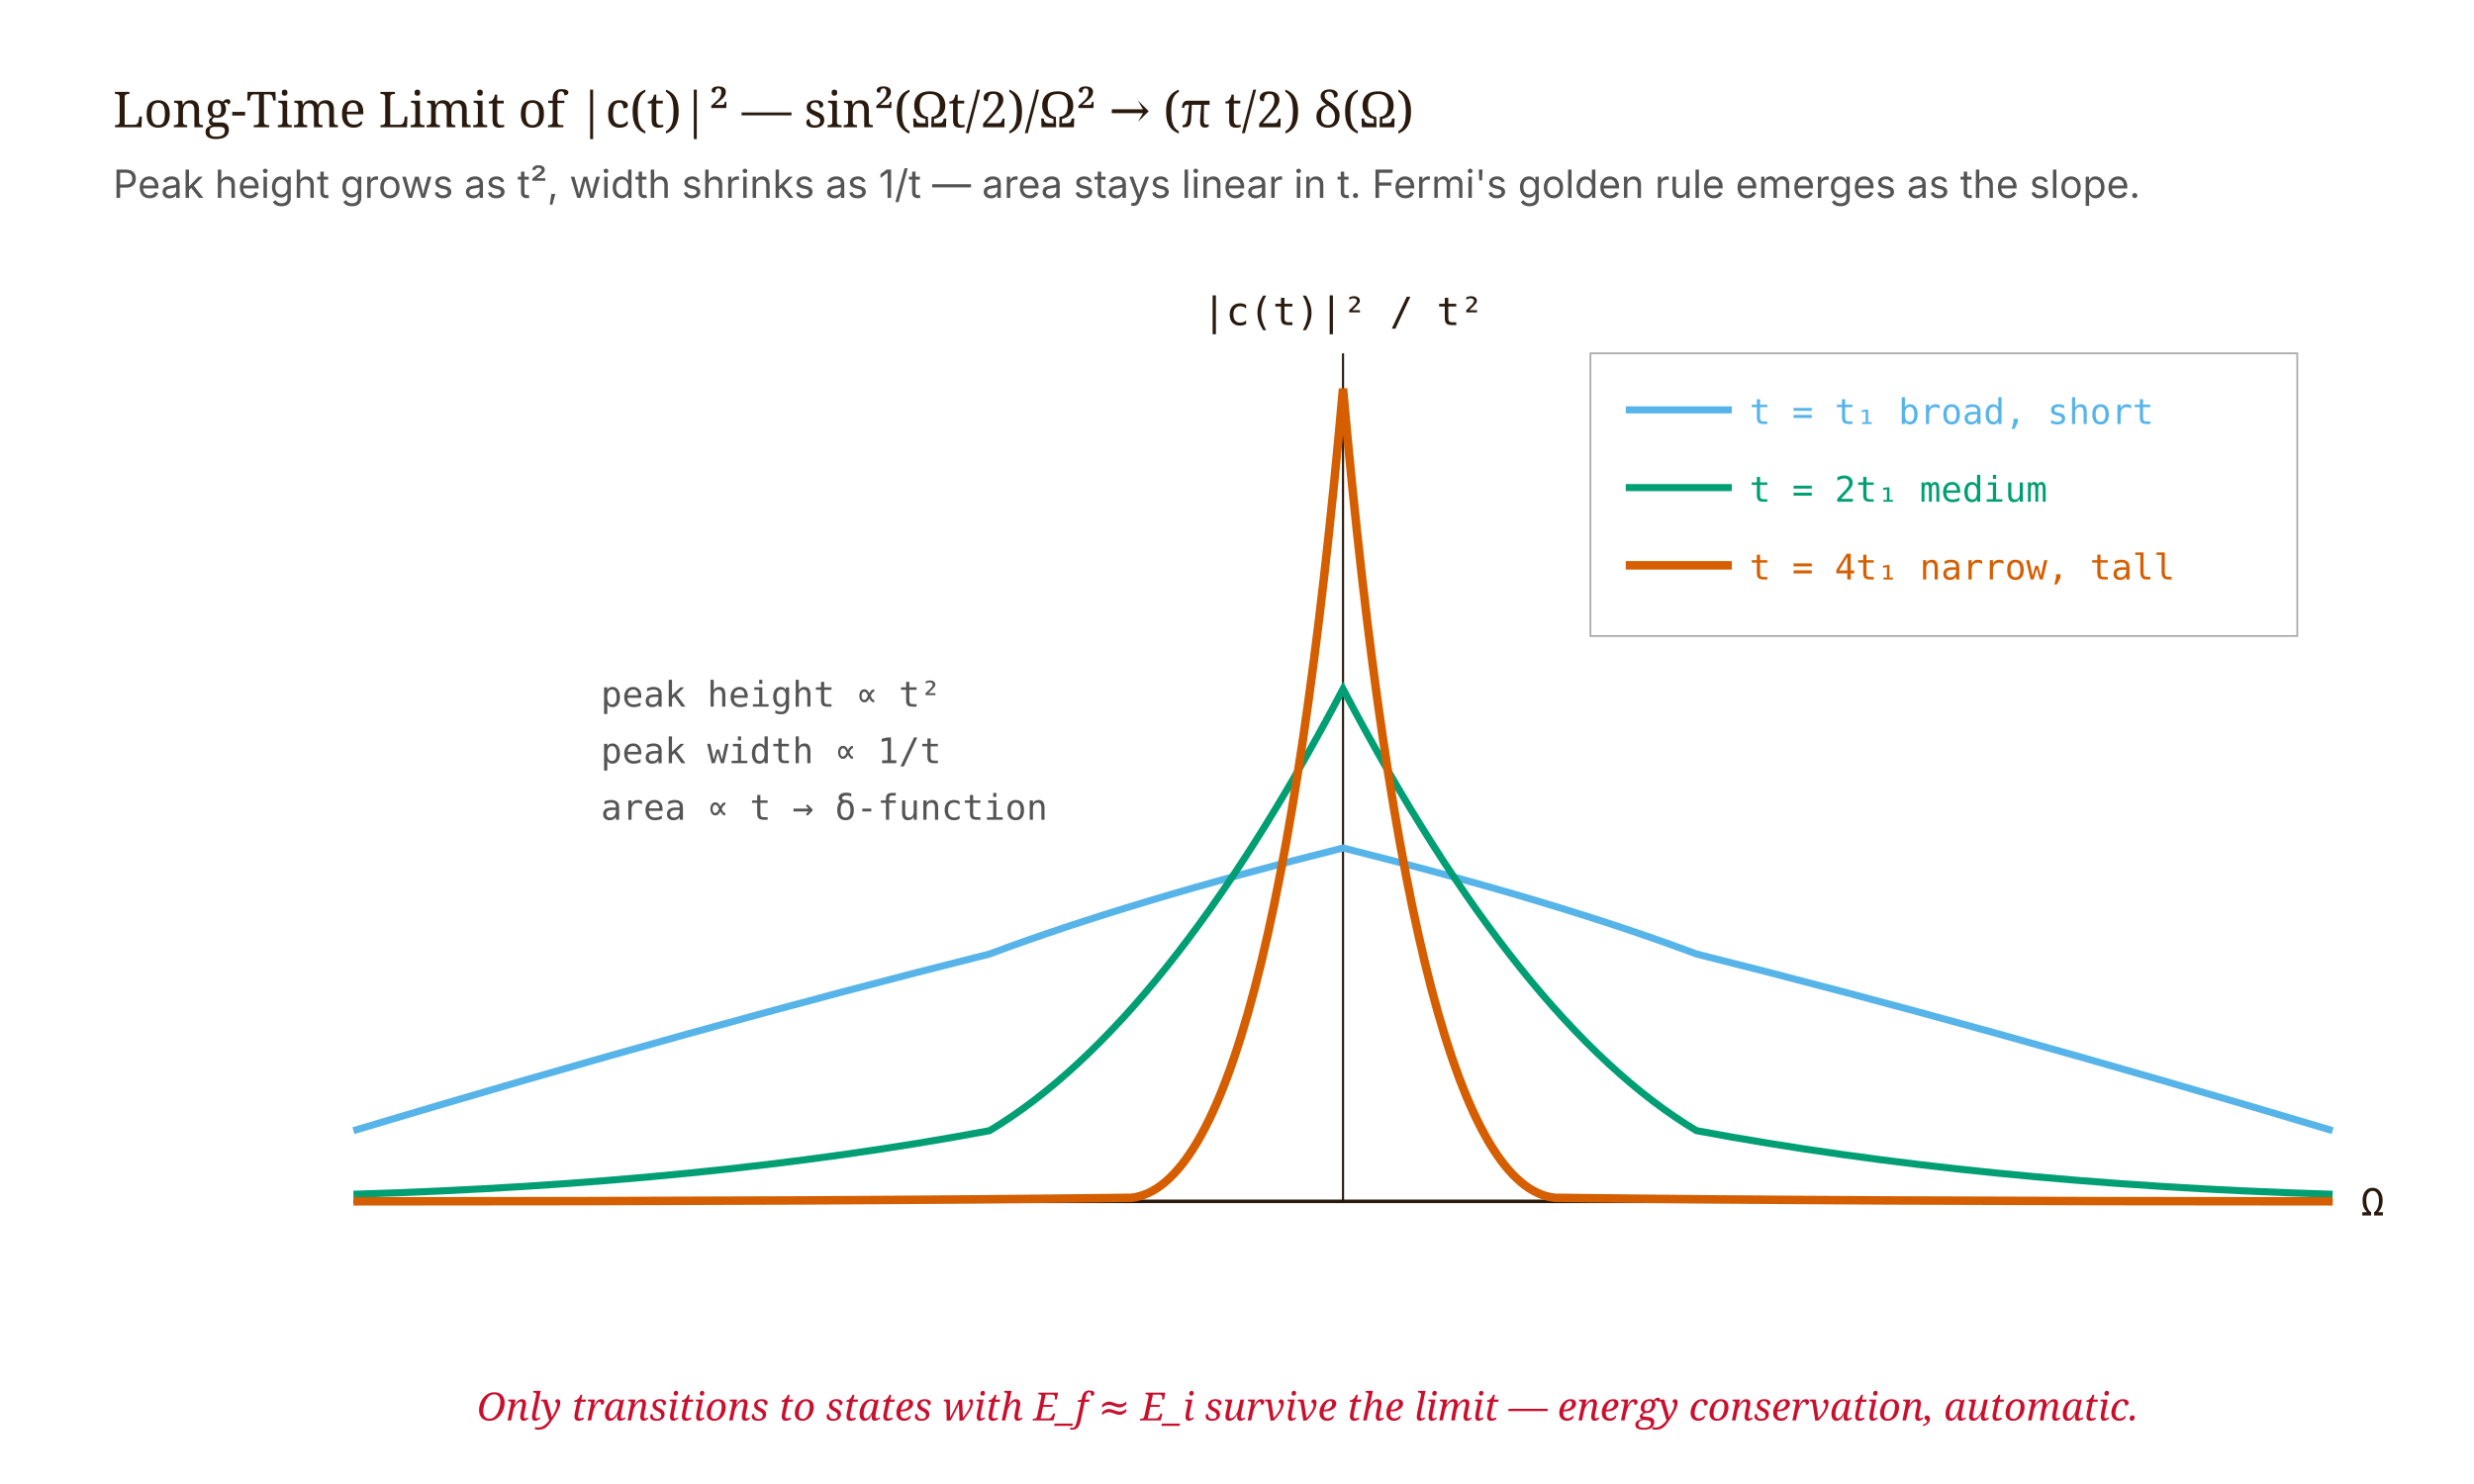
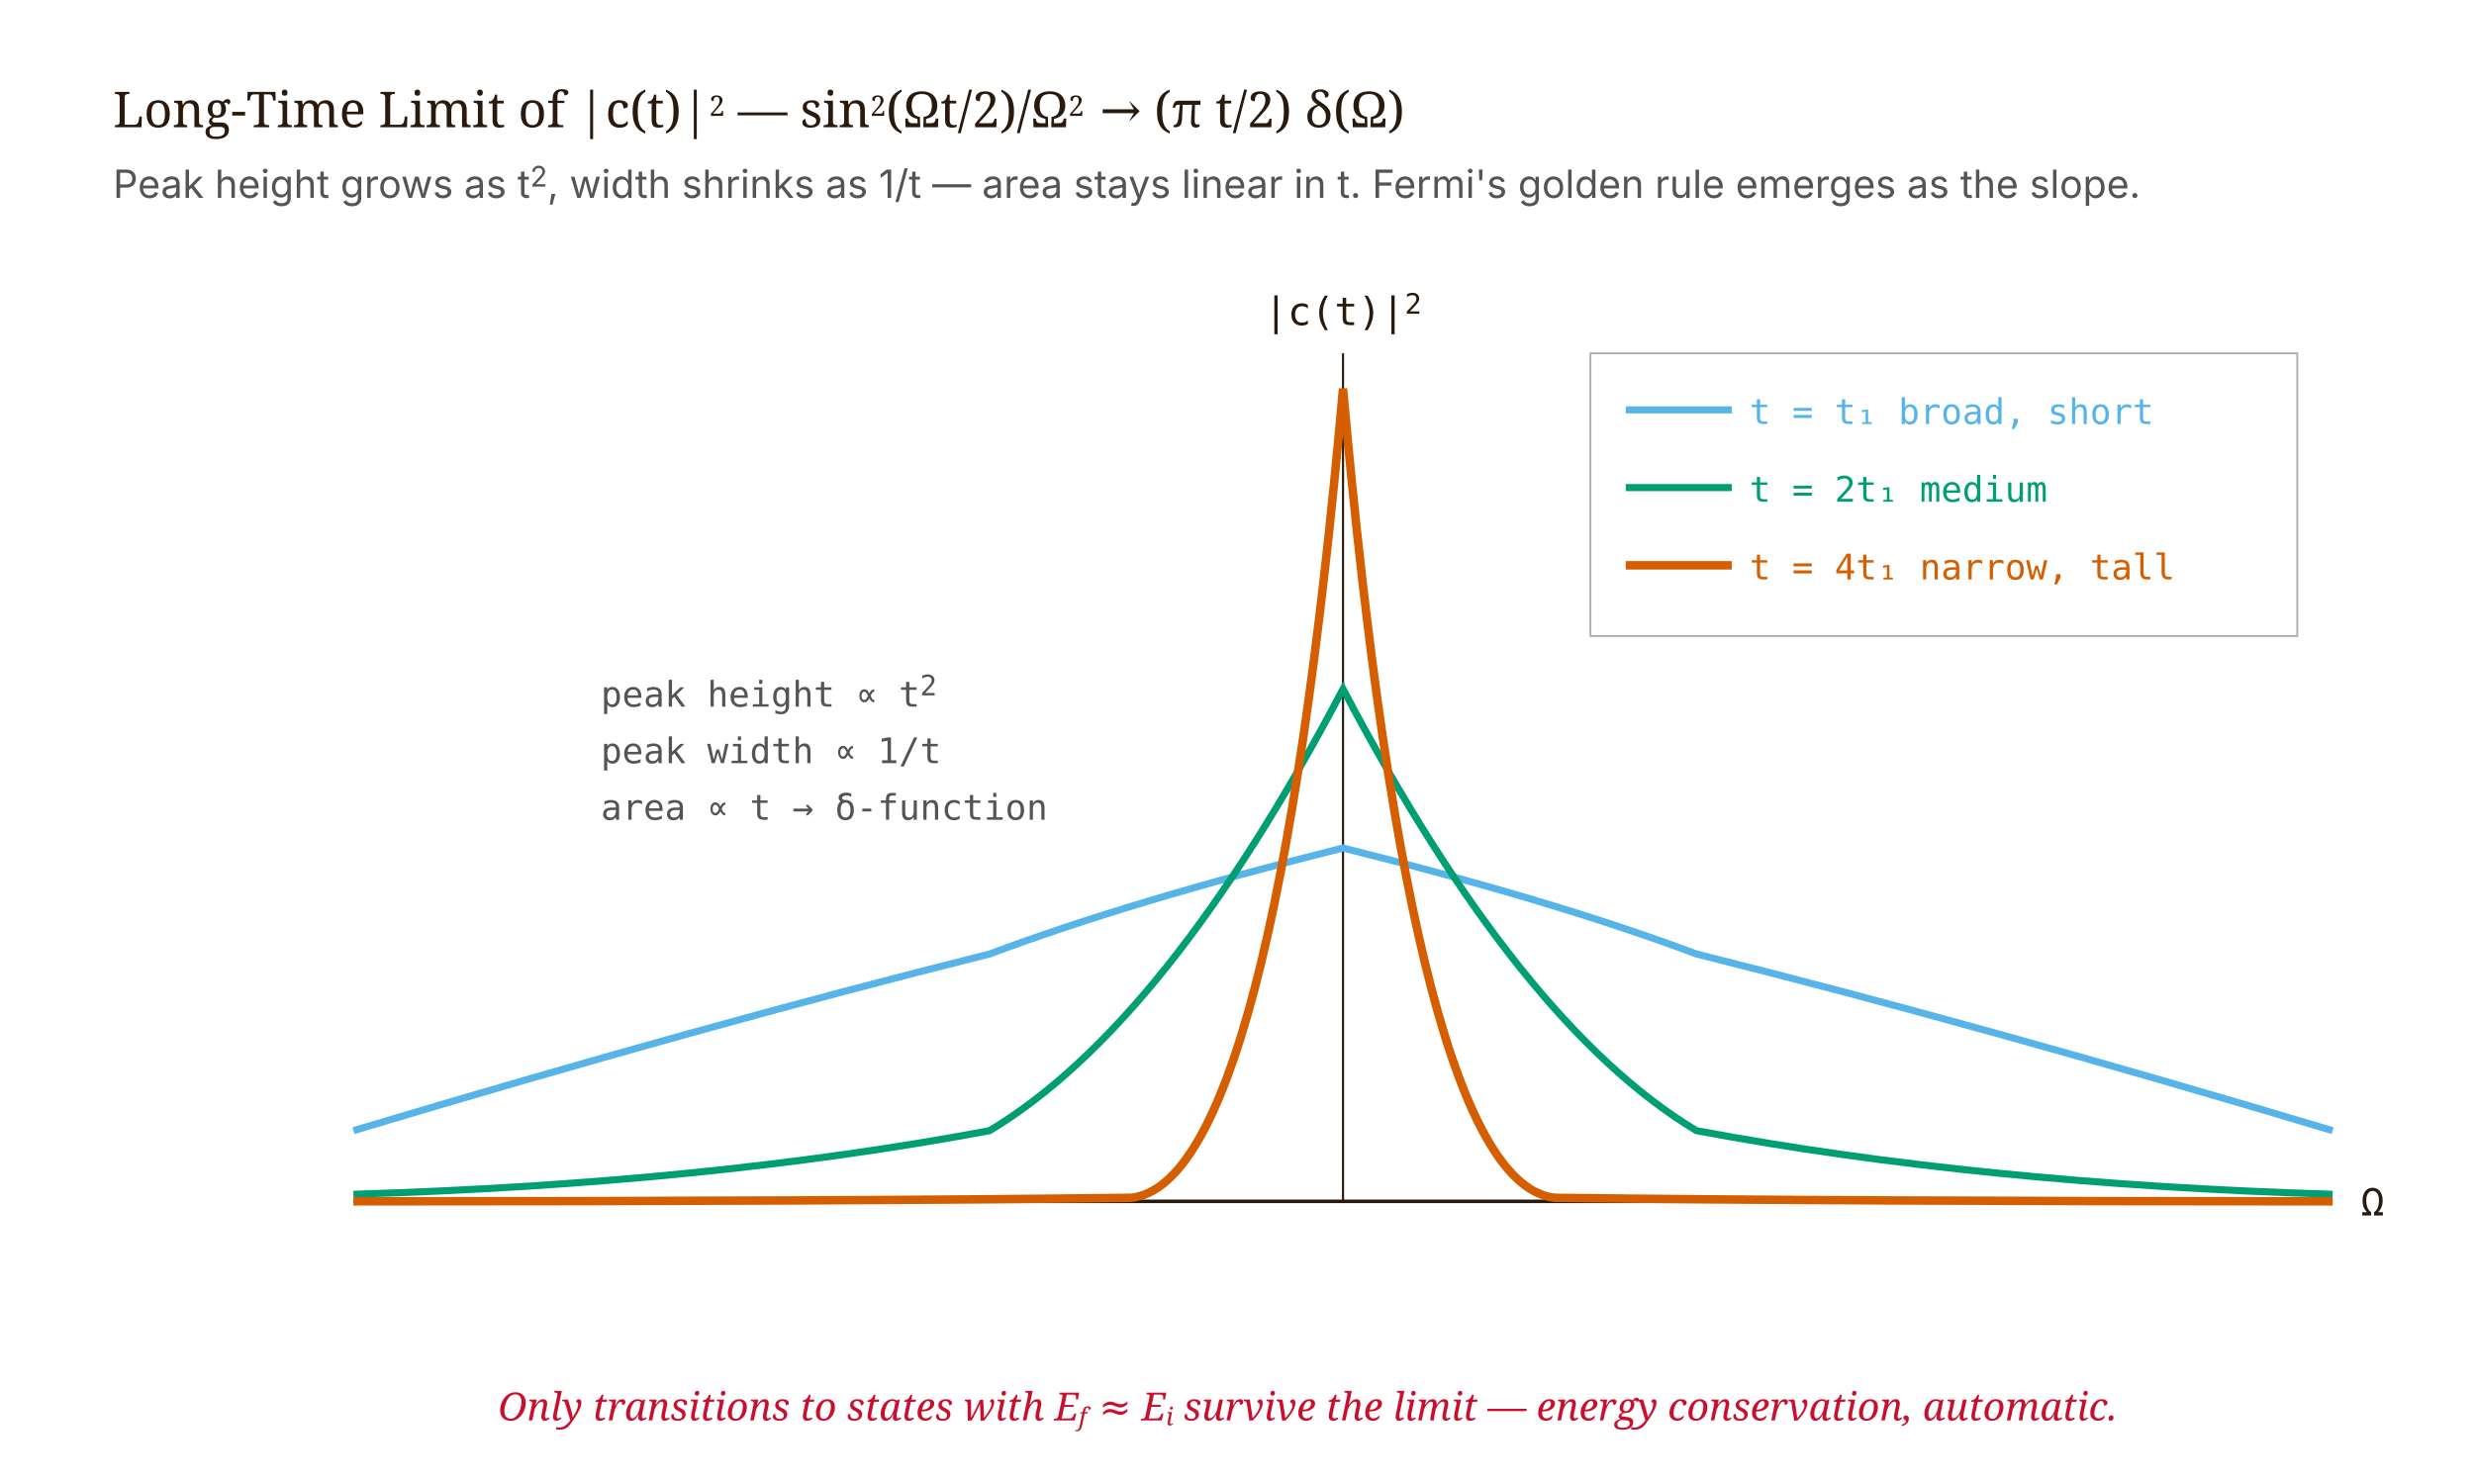
<svg xmlns="http://www.w3.org/2000/svg" viewBox="0 0 700 420" role="img" aria-labelledby="fig-title">
  <rect x="0" y="0" width="700" height="420" fill="#FFFFFF" />
-   <text x="32" y="36" font-family="'EB Garamond', Georgia, serif" font-size="14" fill="#2a1a0e">Long-Time Limit of |c(t)|² — sin²(Ωt/2)/Ω² → (π t/2) δ(Ω)</text>
-   <text x="32" y="56" font-family="'Inter', sans-serif" font-size="11" fill="#545454">Peak height grows as t², width shrinks as 1/t — area stays linear in t. Fermi's golden rule emerges as the slope.</text>
+   <text x="32" y="36" font-family="'EB Garamond', Georgia, serif" font-size="14" fill="#2a1a0e">Long-Time Limit of |c(t)|<tspan baseline-shift="super" font-size="8">2</tspan> — sin<tspan baseline-shift="super" font-size="8">2</tspan>(Ωt/2)/Ω<tspan baseline-shift="super" font-size="8">2</tspan> → (π t/2) δ(Ω)</text>
+   <text x="32" y="56" font-family="'Inter', sans-serif" font-size="11" fill="#545454">Peak height grows as t<tspan baseline-shift="super" font-size="8">2</tspan>, width shrinks as 1/t — area stays linear in t. Fermi's golden rule emerges as the slope.</text>
  <line x1="100" y1="340" x2="660" y2="340" stroke="#2a1a0e" stroke-width="1" />
  <line x1="380" y1="100" x2="380" y2="340" stroke="#2a1a0e" stroke-width="0.6" />
  <text x="668" y="344" font-family="'JetBrains Mono', monospace" font-size="11" fill="#2a1a0e">Ω</text>
-   <text x="380" y="92" text-anchor="middle" font-family="'JetBrains Mono', monospace" font-size="11" fill="#2a1a0e">|c(t)|² / t²</text>
+   <text x="380" y="92" text-anchor="middle" font-family="'JetBrains Mono', monospace" font-size="11" fill="#2a1a0e">|c(t)|<tspan baseline-shift="super" font-size="8">2</tspan>
+   </text>
  <path d="M 100 320 Q 200 290 280 270 Q 320 255 380 240 Q 440 255 480 270 Q 560 290 660 320" stroke="#56B4E9" stroke-width="2" fill="none" />
  <path d="M 100 338 Q 200 335 280 320 Q 330 290 380 195 Q 430 290 480 320 Q 560 335 660 338" stroke="#009E73" stroke-width="2" fill="none" />
  <path d="M 100 340 Q 240 340 320 339 Q 360 335 380 110 Q 400 335 440 339 Q 520 340 660 340" stroke="#D55E00" stroke-width="2.4" fill="none" />
  <rect x="450" y="100" width="200" height="80" fill="#FFFFFF" stroke="#aaa" stroke-width="0.5" />
  <line x1="460" y1="116" x2="490" y2="116" stroke="#56B4E9" stroke-width="2" />
  <text x="495" y="120" font-family="'JetBrains Mono', monospace" font-size="10" fill="#56B4E9">t = t₁  broad, short</text>
  <line x1="460" y1="138" x2="490" y2="138" stroke="#009E73" stroke-width="2" />
  <text x="495" y="142" font-family="'JetBrains Mono', monospace" font-size="10" fill="#009E73">t = 2t₁  medium</text>
  <line x1="460" y1="160" x2="490" y2="160" stroke="#D55E00" stroke-width="2.4" />
  <text x="495" y="164" font-family="'JetBrains Mono', monospace" font-size="10" fill="#D55E00">t = 4t₁  narrow, tall</text>
-   <text x="170" y="200" font-family="'JetBrains Mono', monospace" font-size="10" fill="#545454">peak height ∝ t²</text>
+   <text x="170" y="200" font-family="'JetBrains Mono', monospace" font-size="10" fill="#545454">peak height ∝ t<tspan baseline-shift="super" font-size="8">2</tspan>
+   </text>
  <text x="170" y="216" font-family="'JetBrains Mono', monospace" font-size="10" fill="#545454">peak width ∝ 1/t</text>
  <text x="170" y="232" font-family="'JetBrains Mono', monospace" font-size="10" fill="#545454">area ∝ t  →  δ-function</text>
-   <text x="370" y="402" text-anchor="middle" font-family="'EB Garamond', Georgia, serif" font-size="11" fill="#C8102E" font-style="italic">Only transitions to states with E_f ≈ E_i survive the limit — energy conservation, automatic.</text>
+   <text x="370" y="402" text-anchor="middle" font-family="'EB Garamond', Georgia, serif" font-size="11" fill="#C8102E" font-style="italic">Only transitions to states with E<tspan baseline-shift="sub" font-size="7">f</tspan> ≈ E<tspan baseline-shift="sub" font-size="7">i</tspan> survive the limit — energy conservation, automatic.</text>
</svg>
